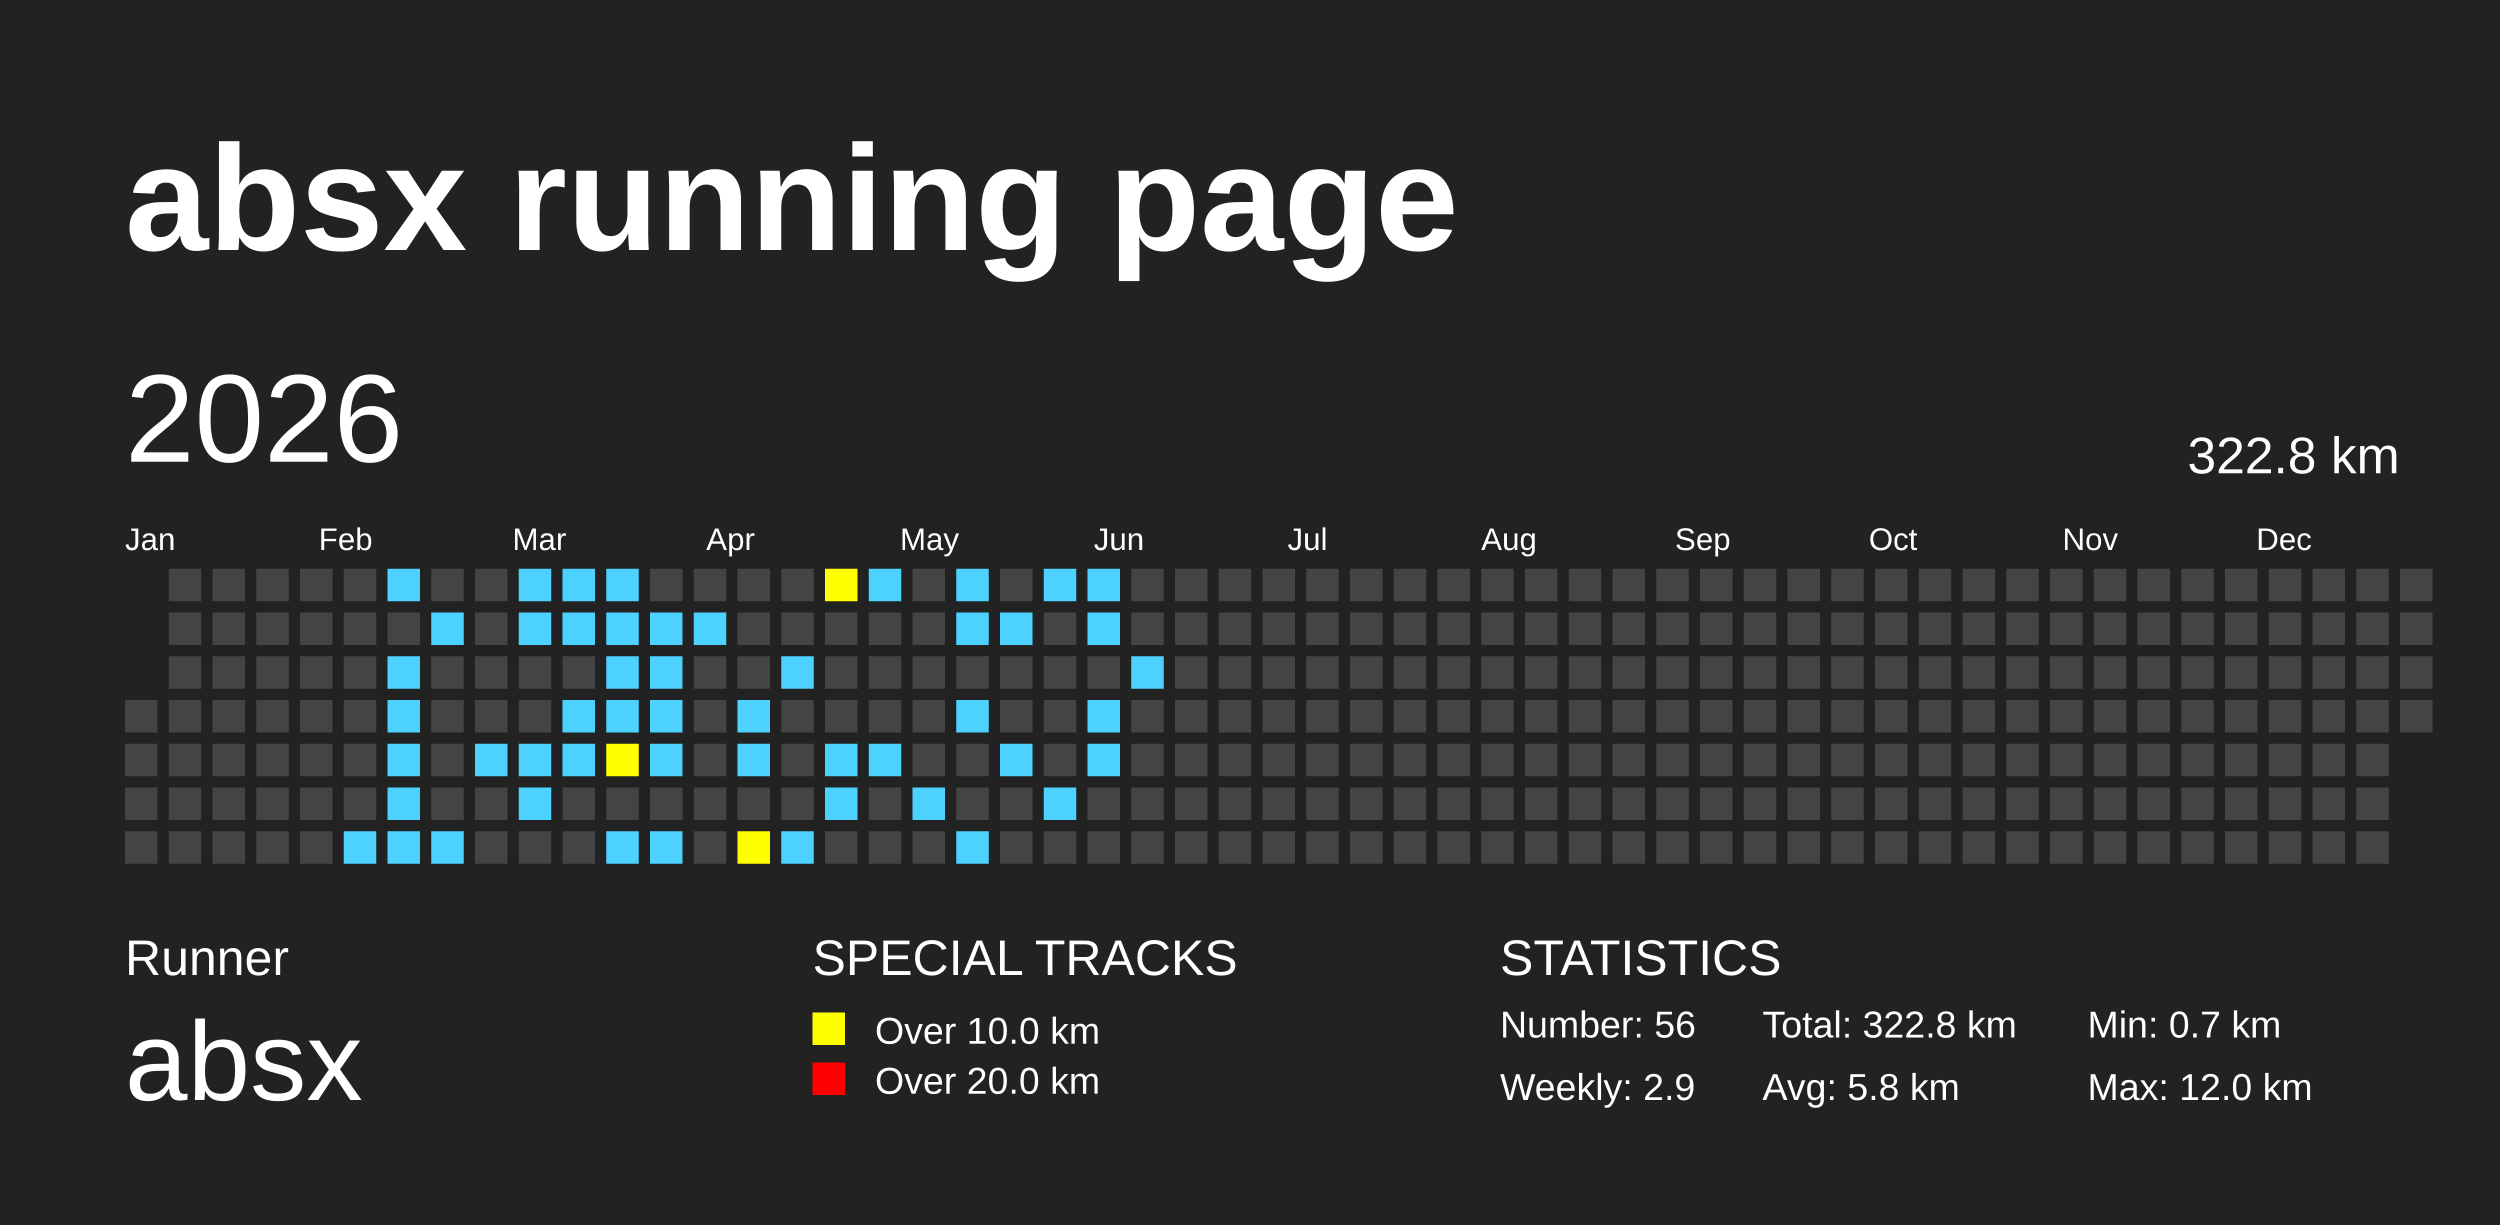
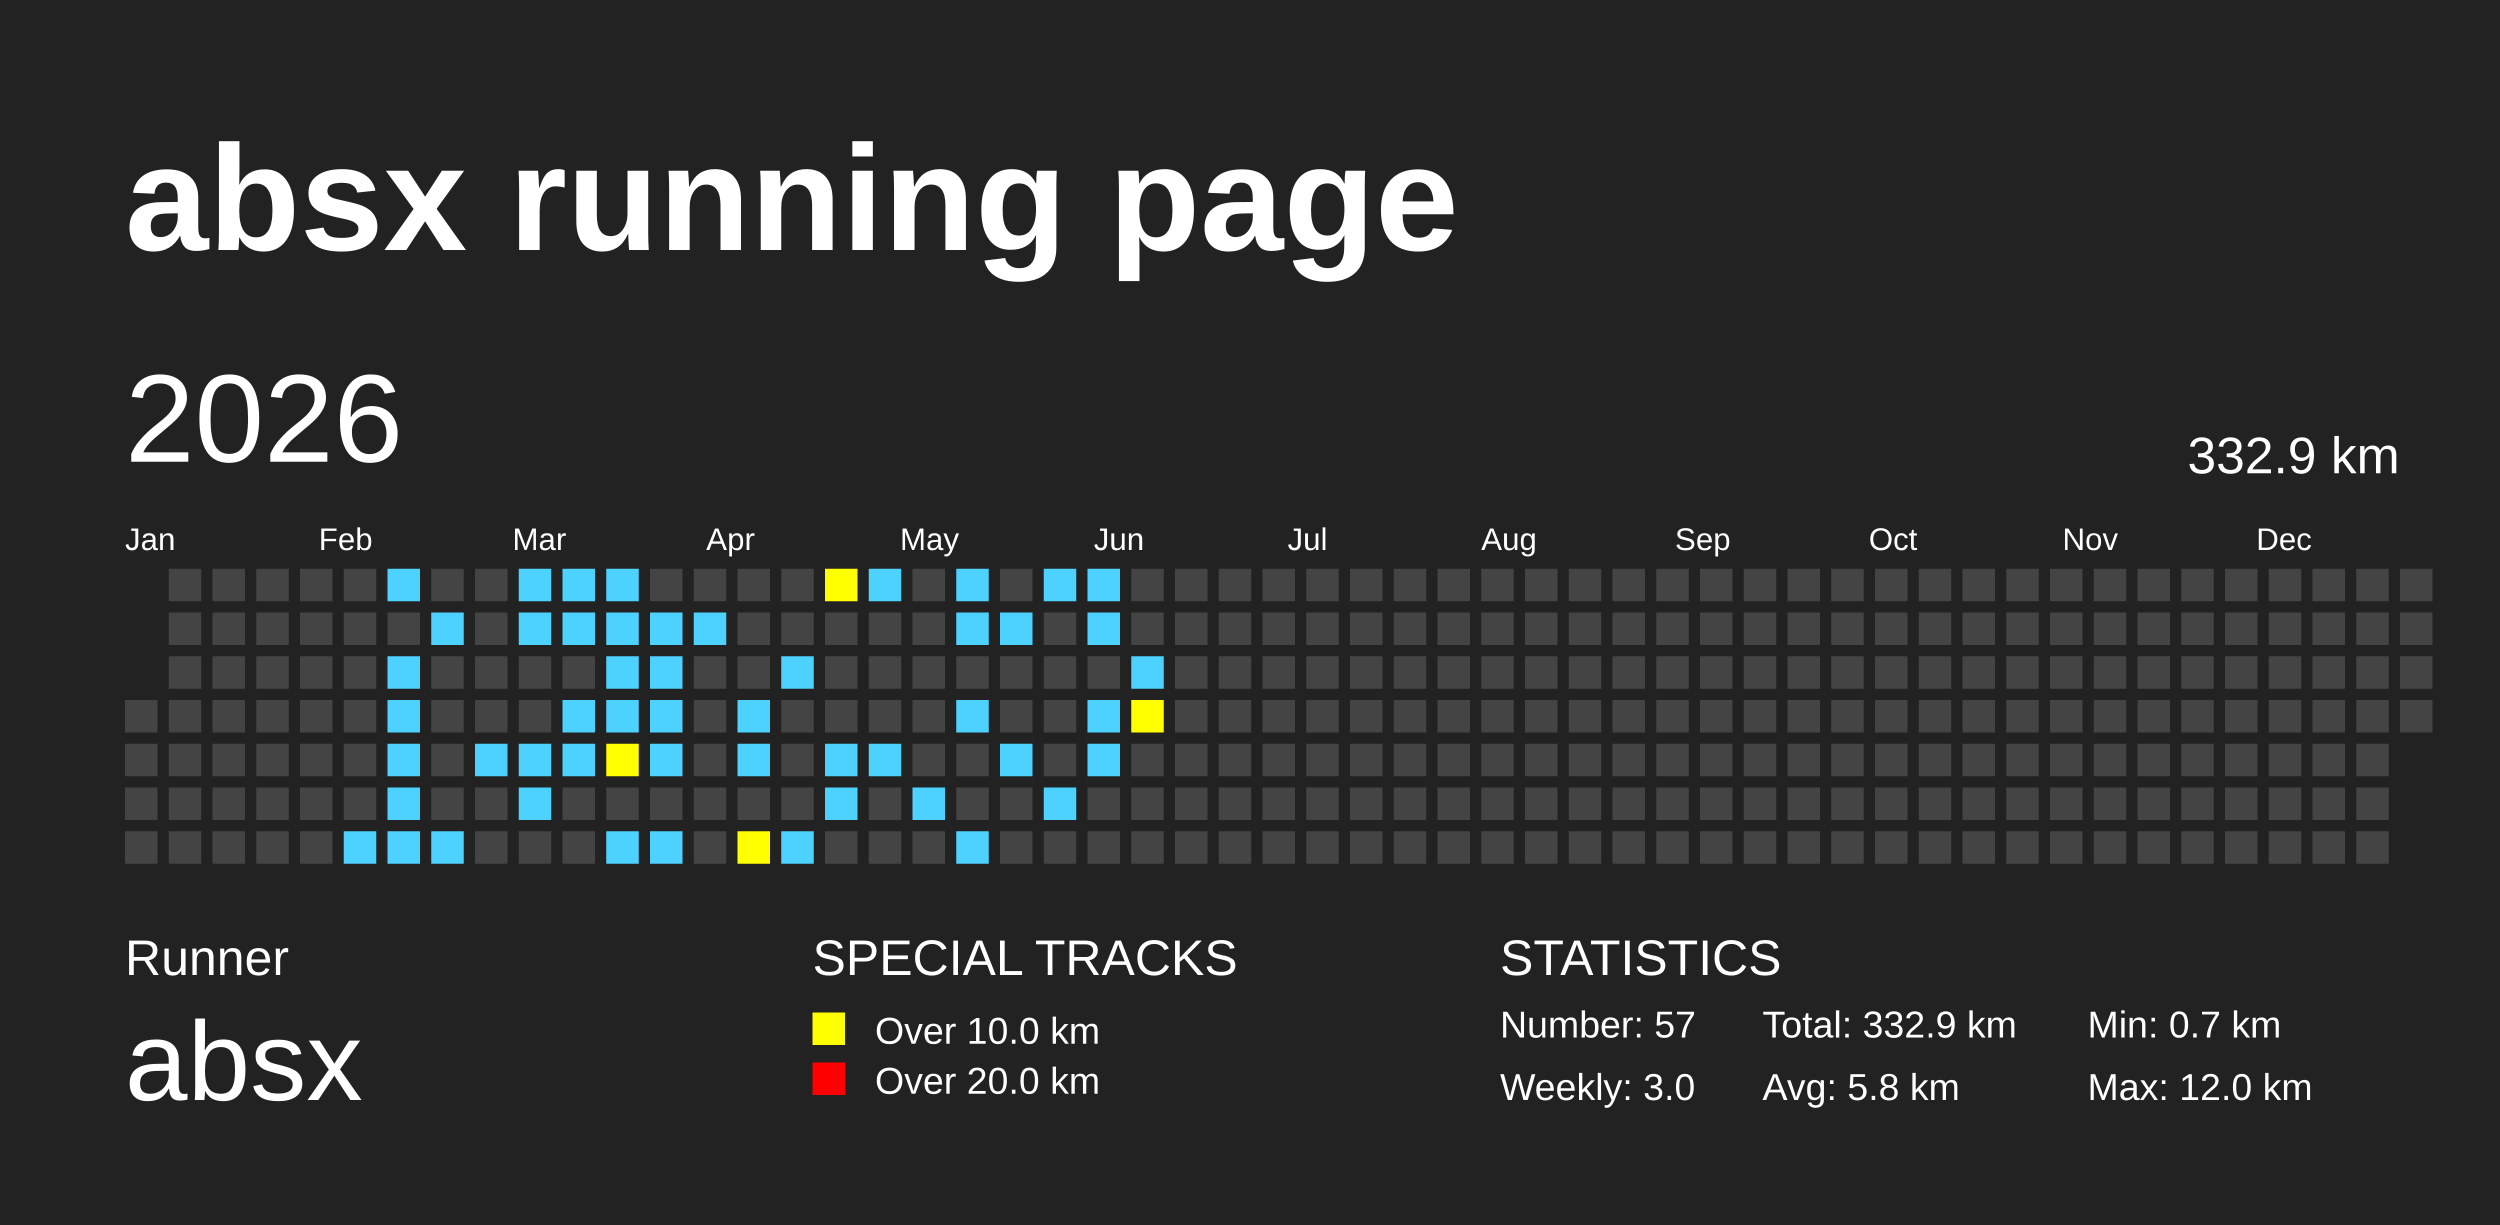
<svg xmlns="http://www.w3.org/2000/svg" baseProfile="full" height="98mm" version="1.1" viewBox="0,0,200,98" width="200mm">
  <defs />
  <rect fill="#222222" height="98" width="200" x="0" y="0" />
  <text fill="#FFFFFF" style="font-size:12px; font-family:Arial; font-weight:bold;" x="10" y="20">absx running page</text>
  <text fill="#FFFFFF" style="font-size:4px; font-family:Arial" x="10" y="78">Runner</text>
  <text fill="#FFFFFF" style="font-size:9px; font-family:Arial" x="10" y="88">absx</text>
  <text fill="#FFFFFF" style="font-size:4px; font-family:Arial" x="65" y="78">SPECIAL TRACKS</text>
  <rect fill="yellow" height="2.6" width="2.6" x="65" y="81" />
  <text fill="#FFFFFF" style="font-size:3px; font-family:Arial" x="70" y="83.5">Over 10.0 km</text>
  <rect fill="red" height="2.6" width="2.6" x="65" y="85" />
  <text fill="#FFFFFF" style="font-size:3px; font-family:Arial" x="70" y="87.5">Over 20.0 km</text>
  <text fill="#FFFFFF" style="font-size:4px; font-family:Arial" x="120" y="78">STATISTICS</text>
-   <text fill="#FFFFFF" style="font-size:3px; font-family:Arial" x="120" y="83">Number: 56</text>
-   <text fill="#FFFFFF" style="font-size:3px; font-family:Arial" x="120" y="88">Weekly: 2.9</text>
-   <text fill="#FFFFFF" style="font-size:3px; font-family:Arial" x="141" y="83">Total: 322.8 km</text>
+   <text fill="#FFFFFF" style="font-size:3px; font-family:Arial" x="120" y="83">Number: 57</text>
+   <text fill="#FFFFFF" style="font-size:3px; font-family:Arial" x="120" y="88">Weekly: 3.0</text>
+   <text fill="#FFFFFF" style="font-size:3px; font-family:Arial" x="141" y="83">Total: 332.9 km</text>
  <text fill="#FFFFFF" style="font-size:3px; font-family:Arial" x="141" y="88">Avg: 5.8 km</text>
  <text fill="#FFFFFF" style="font-size:3px; font-family:Arial" x="167" y="83">Min: 0.7 km</text>
  <text fill="#FFFFFF" style="font-size:3px; font-family:Arial" x="167" y="88">Max: 12.0 km</text>
  <text dominant-baseline="hanging" fill="#FFFFFF" style="font-size:10.0px; font-family:Arial;" x="10" y="30">2026</text>
-   <text dominant-baseline="hanging" fill="#FFFFFF" style="font-size:4.125px; font-family:Arial;" x="175" y="35">322.8 km</text>
+   <text dominant-baseline="hanging" fill="#FFFFFF" style="font-size:4.125px; font-family:Arial;" x="175" y="35">332.9 km</text>
  <text fill="#FFFFFF" style="font-size:2.5px; font-family:Arial" x="10.0" y="44">Jan</text>
  <text fill="#FFFFFF" style="font-size:2.5px; font-family:Arial" x="25.5" y="44">Feb</text>
  <text fill="#FFFFFF" style="font-size:2.5px; font-family:Arial" x="41.0" y="44">Mar</text>
  <text fill="#FFFFFF" style="font-size:2.5px; font-family:Arial" x="56.5" y="44">Apr</text>
  <text fill="#FFFFFF" style="font-size:2.5px; font-family:Arial" x="72.0" y="44">May</text>
  <text fill="#FFFFFF" style="font-size:2.5px; font-family:Arial" x="87.5" y="44">Jun</text>
  <text fill="#FFFFFF" style="font-size:2.5px; font-family:Arial" x="103.0" y="44">Jul</text>
  <text fill="#FFFFFF" style="font-size:2.5px; font-family:Arial" x="118.5" y="44">Aug</text>
  <text fill="#FFFFFF" style="font-size:2.5px; font-family:Arial" x="134.0" y="44">Sep</text>
  <text fill="#FFFFFF" style="font-size:2.5px; font-family:Arial" x="149.5" y="44">Oct</text>
  <text fill="#FFFFFF" style="font-size:2.5px; font-family:Arial" x="165.0" y="44">Nov</text>
  <text fill="#FFFFFF" style="font-size:2.5px; font-family:Arial" x="180.5" y="44">Dec</text>
  <rect fill="#444444" height="2.6" width="2.6" x="10.0" y="56.0" />
  <rect fill="#444444" height="2.6" width="2.6" x="10.0" y="59.5" />
  <rect fill="#444444" height="2.6" width="2.6" x="10.0" y="63.0" />
  <rect fill="#444444" height="2.6" width="2.6" x="10.0" y="66.5" />
  <rect fill="#444444" height="2.6" width="2.6" x="13.5" y="45.5" />
  <rect fill="#444444" height="2.6" width="2.6" x="13.5" y="49.0" />
  <rect fill="#444444" height="2.6" width="2.6" x="13.5" y="52.5" />
  <rect fill="#444444" height="2.6" width="2.6" x="13.5" y="56.0" />
  <rect fill="#444444" height="2.6" width="2.6" x="13.5" y="59.5" />
  <rect fill="#444444" height="2.6" width="2.6" x="13.5" y="63.0" />
  <rect fill="#444444" height="2.6" width="2.6" x="13.5" y="66.5" />
  <rect fill="#444444" height="2.6" width="2.6" x="17.0" y="45.5" />
  <rect fill="#444444" height="2.6" width="2.6" x="17.0" y="49.0" />
  <rect fill="#444444" height="2.6" width="2.6" x="17.0" y="52.5" />
  <rect fill="#444444" height="2.6" width="2.6" x="17.0" y="56.0" />
  <rect fill="#444444" height="2.6" width="2.6" x="17.0" y="59.5" />
  <rect fill="#444444" height="2.6" width="2.6" x="17.0" y="63.0" />
  <rect fill="#444444" height="2.6" width="2.6" x="17.0" y="66.5" />
  <rect fill="#444444" height="2.6" width="2.6" x="20.5" y="45.5" />
  <rect fill="#444444" height="2.6" width="2.6" x="20.5" y="49.0" />
  <rect fill="#444444" height="2.6" width="2.6" x="20.5" y="52.5" />
  <rect fill="#444444" height="2.6" width="2.6" x="20.5" y="56.0" />
  <rect fill="#444444" height="2.6" width="2.6" x="20.5" y="59.5" />
  <rect fill="#444444" height="2.6" width="2.6" x="20.5" y="63.0" />
  <rect fill="#444444" height="2.6" width="2.6" x="20.5" y="66.5" />
  <rect fill="#444444" height="2.6" width="2.6" x="24.0" y="45.5" />
  <rect fill="#444444" height="2.6" width="2.6" x="24.0" y="49.0" />
  <rect fill="#444444" height="2.6" width="2.6" x="24.0" y="52.5" />
  <rect fill="#444444" height="2.6" width="2.6" x="24.0" y="56.0" />
  <rect fill="#444444" height="2.6" width="2.6" x="24.0" y="59.5" />
  <rect fill="#444444" height="2.6" width="2.6" x="24.0" y="63.0" />
  <rect fill="#444444" height="2.6" width="2.6" x="24.0" y="66.5" />
  <rect fill="#444444" height="2.6" width="2.6" x="27.5" y="45.5" />
  <rect fill="#444444" height="2.6" width="2.6" x="27.5" y="49.0" />
  <rect fill="#444444" height="2.6" width="2.6" x="27.5" y="52.5" />
  <rect fill="#444444" height="2.6" width="2.6" x="27.5" y="56.0" />
  <rect fill="#444444" height="2.6" width="2.6" x="27.5" y="59.5" />
  <rect fill="#444444" height="2.6" width="2.6" x="27.5" y="63.0" />
  <rect fill="#4DD2FF" height="2.6" width="2.6" x="27.5" y="66.5" />
  <rect fill="#4DD2FF" height="2.6" width="2.6" x="31.0" y="45.5" />
  <rect fill="#444444" height="2.6" width="2.6" x="31.0" y="49.0" />
  <rect fill="#4DD2FF" height="2.6" width="2.6" x="31.0" y="52.5" />
  <rect fill="#4DD2FF" height="2.6" width="2.6" x="31.0" y="56.0" />
  <rect fill="#4DD2FF" height="2.6" width="2.6" x="31.0" y="59.5" />
  <rect fill="#4DD2FF" height="2.6" width="2.6" x="31.0" y="63.0" />
  <rect fill="#4DD2FF" height="2.6" width="2.6" x="31.0" y="66.5" />
  <rect fill="#444444" height="2.6" width="2.6" x="34.5" y="45.5" />
  <rect fill="#4DD2FF" height="2.6" width="2.6" x="34.5" y="49.0" />
  <rect fill="#444444" height="2.6" width="2.6" x="34.5" y="52.5" />
  <rect fill="#444444" height="2.6" width="2.6" x="34.5" y="56.0" />
  <rect fill="#444444" height="2.6" width="2.6" x="34.5" y="59.5" />
  <rect fill="#444444" height="2.6" width="2.6" x="34.5" y="63.0" />
  <rect fill="#4DD2FF" height="2.6" width="2.6" x="34.5" y="66.5" />
  <rect fill="#444444" height="2.6" width="2.6" x="38.0" y="45.5" />
  <rect fill="#444444" height="2.6" width="2.6" x="38.0" y="49.0" />
  <rect fill="#444444" height="2.6" width="2.6" x="38.0" y="52.5" />
  <rect fill="#444444" height="2.6" width="2.6" x="38.0" y="56.0" />
  <rect fill="#4DD2FF" height="2.6" width="2.6" x="38.0" y="59.5" />
  <rect fill="#444444" height="2.6" width="2.6" x="38.0" y="63.0" />
  <rect fill="#444444" height="2.6" width="2.6" x="38.0" y="66.5" />
  <rect fill="#4DD2FF" height="2.6" width="2.6" x="41.5" y="45.5" />
  <rect fill="#4DD2FF" height="2.6" width="2.6" x="41.5" y="49.0" />
  <rect fill="#444444" height="2.6" width="2.6" x="41.5" y="52.5" />
  <rect fill="#444444" height="2.6" width="2.6" x="41.5" y="56.0" />
  <rect fill="#4DD2FF" height="2.6" width="2.6" x="41.5" y="59.5" />
  <rect fill="#4DD2FF" height="2.6" width="2.6" x="41.5" y="63.0" />
  <rect fill="#444444" height="2.6" width="2.6" x="41.5" y="66.5" />
  <rect fill="#4DD2FF" height="2.6" width="2.6" x="45.0" y="45.5" />
  <rect fill="#4DD2FF" height="2.6" width="2.6" x="45.0" y="49.0" />
  <rect fill="#444444" height="2.6" width="2.6" x="45.0" y="52.5" />
  <rect fill="#4DD2FF" height="2.6" width="2.6" x="45.0" y="56.0" />
  <rect fill="#4DD2FF" height="2.6" width="2.6" x="45.0" y="59.5" />
  <rect fill="#444444" height="2.6" width="2.6" x="45.0" y="63.0" />
  <rect fill="#444444" height="2.6" width="2.6" x="45.0" y="66.5" />
  <rect fill="#4DD2FF" height="2.6" width="2.6" x="48.5" y="45.5" />
  <rect fill="#4DD2FF" height="2.6" width="2.6" x="48.5" y="49.0" />
  <rect fill="#4DD2FF" height="2.6" width="2.6" x="48.5" y="52.5" />
  <rect fill="#4DD2FF" height="2.6" width="2.6" x="48.5" y="56.0" />
  <rect fill="yellow" height="2.6" width="2.6" x="48.5" y="59.5" />
  <rect fill="#444444" height="2.6" width="2.6" x="48.5" y="63.0" />
  <rect fill="#4DD2FF" height="2.6" width="2.6" x="48.5" y="66.5" />
  <rect fill="#444444" height="2.6" width="2.6" x="52.0" y="45.5" />
  <rect fill="#4DD2FF" height="2.6" width="2.6" x="52.0" y="49.0" />
  <rect fill="#4DD2FF" height="2.6" width="2.6" x="52.0" y="52.5" />
  <rect fill="#4DD2FF" height="2.6" width="2.6" x="52.0" y="56.0" />
  <rect fill="#4DD2FF" height="2.6" width="2.6" x="52.0" y="59.5" />
  <rect fill="#444444" height="2.6" width="2.6" x="52.0" y="63.0" />
  <rect fill="#4DD2FF" height="2.6" width="2.6" x="52.0" y="66.5" />
  <rect fill="#444444" height="2.6" width="2.6" x="55.5" y="45.5" />
  <rect fill="#4DD2FF" height="2.6" width="2.6" x="55.5" y="49.0" />
  <rect fill="#444444" height="2.6" width="2.6" x="55.5" y="52.5" />
  <rect fill="#444444" height="2.6" width="2.6" x="55.5" y="56.0" />
  <rect fill="#444444" height="2.6" width="2.6" x="55.5" y="59.5" />
  <rect fill="#444444" height="2.6" width="2.6" x="55.5" y="63.0" />
  <rect fill="#444444" height="2.6" width="2.6" x="55.5" y="66.5" />
  <rect fill="#444444" height="2.6" width="2.6" x="59.0" y="45.5" />
  <rect fill="#444444" height="2.6" width="2.6" x="59.0" y="49.0" />
  <rect fill="#444444" height="2.6" width="2.6" x="59.0" y="52.5" />
  <rect fill="#4DD2FF" height="2.6" width="2.6" x="59.0" y="56.0" />
  <rect fill="#4DD2FF" height="2.6" width="2.6" x="59.0" y="59.5" />
  <rect fill="#444444" height="2.6" width="2.6" x="59.0" y="63.0" />
  <rect fill="yellow" height="2.6" width="2.6" x="59.0" y="66.5" />
  <rect fill="#444444" height="2.6" width="2.6" x="62.5" y="45.5" />
  <rect fill="#444444" height="2.6" width="2.6" x="62.5" y="49.0" />
  <rect fill="#4DD2FF" height="2.6" width="2.6" x="62.5" y="52.5" />
  <rect fill="#444444" height="2.6" width="2.6" x="62.5" y="56.0" />
  <rect fill="#444444" height="2.6" width="2.6" x="62.5" y="59.5" />
  <rect fill="#444444" height="2.6" width="2.6" x="62.5" y="63.0" />
  <rect fill="#4DD2FF" height="2.6" width="2.6" x="62.5" y="66.5" />
  <rect fill="yellow" height="2.6" width="2.6" x="66.0" y="45.5" />
  <rect fill="#444444" height="2.6" width="2.6" x="66.0" y="49.0" />
  <rect fill="#444444" height="2.6" width="2.6" x="66.0" y="52.5" />
  <rect fill="#444444" height="2.6" width="2.6" x="66.0" y="56.0" />
  <rect fill="#4DD2FF" height="2.6" width="2.6" x="66.0" y="59.5" />
  <rect fill="#4DD2FF" height="2.6" width="2.6" x="66.0" y="63.0" />
  <rect fill="#444444" height="2.6" width="2.6" x="66.0" y="66.5" />
  <rect fill="#4DD2FF" height="2.6" width="2.6" x="69.5" y="45.5" />
  <rect fill="#444444" height="2.6" width="2.6" x="69.5" y="49.0" />
  <rect fill="#444444" height="2.6" width="2.6" x="69.5" y="52.5" />
  <rect fill="#444444" height="2.6" width="2.6" x="69.5" y="56.0" />
  <rect fill="#4DD2FF" height="2.6" width="2.6" x="69.5" y="59.5" />
  <rect fill="#444444" height="2.6" width="2.6" x="69.5" y="63.0" />
  <rect fill="#444444" height="2.6" width="2.6" x="69.5" y="66.5" />
  <rect fill="#444444" height="2.6" width="2.6" x="73.0" y="45.5" />
  <rect fill="#444444" height="2.6" width="2.6" x="73.0" y="49.0" />
  <rect fill="#444444" height="2.6" width="2.6" x="73.0" y="52.5" />
  <rect fill="#444444" height="2.6" width="2.6" x="73.0" y="56.0" />
  <rect fill="#444444" height="2.6" width="2.6" x="73.0" y="59.5" />
  <rect fill="#4DD2FF" height="2.6" width="2.6" x="73.0" y="63.0" />
  <rect fill="#444444" height="2.6" width="2.6" x="73.0" y="66.5" />
  <rect fill="#4DD2FF" height="2.6" width="2.6" x="76.5" y="45.5" />
  <rect fill="#4DD2FF" height="2.6" width="2.6" x="76.5" y="49.0" />
  <rect fill="#444444" height="2.6" width="2.6" x="76.5" y="52.5" />
  <rect fill="#4DD2FF" height="2.6" width="2.6" x="76.5" y="56.0" />
  <rect fill="#444444" height="2.6" width="2.6" x="76.5" y="59.5" />
  <rect fill="#444444" height="2.6" width="2.6" x="76.5" y="63.0" />
  <rect fill="#4DD2FF" height="2.6" width="2.6" x="76.5" y="66.5" />
  <rect fill="#444444" height="2.6" width="2.6" x="80.0" y="45.5" />
  <rect fill="#4DD2FF" height="2.6" width="2.6" x="80.0" y="49.0" />
  <rect fill="#444444" height="2.6" width="2.6" x="80.0" y="52.5" />
  <rect fill="#444444" height="2.6" width="2.6" x="80.0" y="56.0" />
  <rect fill="#4DD2FF" height="2.6" width="2.6" x="80.0" y="59.5" />
  <rect fill="#444444" height="2.6" width="2.6" x="80.0" y="63.0" />
  <rect fill="#444444" height="2.6" width="2.6" x="80.0" y="66.5" />
  <rect fill="#4DD2FF" height="2.6" width="2.6" x="83.5" y="45.5" />
  <rect fill="#444444" height="2.6" width="2.6" x="83.5" y="49.0" />
  <rect fill="#444444" height="2.6" width="2.6" x="83.5" y="52.5" />
  <rect fill="#444444" height="2.6" width="2.6" x="83.5" y="56.0" />
  <rect fill="#444444" height="2.6" width="2.6" x="83.5" y="59.5" />
  <rect fill="#4DD2FF" height="2.6" width="2.6" x="83.5" y="63.0" />
  <rect fill="#444444" height="2.6" width="2.6" x="83.5" y="66.5" />
  <rect fill="#4DD2FF" height="2.6" width="2.6" x="87.0" y="45.5" />
  <rect fill="#4DD2FF" height="2.6" width="2.6" x="87.0" y="49.0" />
  <rect fill="#444444" height="2.6" width="2.6" x="87.0" y="52.5" />
  <rect fill="#4DD2FF" height="2.6" width="2.6" x="87.0" y="56.0" />
  <rect fill="#4DD2FF" height="2.6" width="2.6" x="87.0" y="59.5" />
  <rect fill="#444444" height="2.6" width="2.6" x="87.0" y="63.0" />
  <rect fill="#444444" height="2.6" width="2.6" x="87.0" y="66.5" />
  <rect fill="#444444" height="2.6" width="2.6" x="90.5" y="45.5" />
  <rect fill="#444444" height="2.6" width="2.6" x="90.5" y="49.0" />
  <rect fill="#4DD2FF" height="2.6" width="2.6" x="90.5" y="52.5" />
-   <rect fill="#444444" height="2.6" width="2.6" x="90.5" y="56.0" />
+   <rect fill="yellow" height="2.6" width="2.6" x="90.5" y="56.0" />
  <rect fill="#444444" height="2.6" width="2.6" x="90.5" y="59.5" />
  <rect fill="#444444" height="2.6" width="2.6" x="90.5" y="63.0" />
  <rect fill="#444444" height="2.6" width="2.6" x="90.5" y="66.5" />
  <rect fill="#444444" height="2.6" width="2.6" x="94.0" y="45.5" />
  <rect fill="#444444" height="2.6" width="2.6" x="94.0" y="49.0" />
  <rect fill="#444444" height="2.6" width="2.6" x="94.0" y="52.5" />
  <rect fill="#444444" height="2.6" width="2.6" x="94.0" y="56.0" />
  <rect fill="#444444" height="2.6" width="2.6" x="94.0" y="59.5" />
  <rect fill="#444444" height="2.6" width="2.6" x="94.0" y="63.0" />
  <rect fill="#444444" height="2.6" width="2.6" x="94.0" y="66.5" />
  <rect fill="#444444" height="2.6" width="2.6" x="97.5" y="45.5" />
  <rect fill="#444444" height="2.6" width="2.6" x="97.5" y="49.0" />
  <rect fill="#444444" height="2.6" width="2.6" x="97.5" y="52.5" />
  <rect fill="#444444" height="2.6" width="2.6" x="97.5" y="56.0" />
  <rect fill="#444444" height="2.6" width="2.6" x="97.5" y="59.5" />
  <rect fill="#444444" height="2.6" width="2.6" x="97.5" y="63.0" />
  <rect fill="#444444" height="2.6" width="2.6" x="97.5" y="66.5" />
  <rect fill="#444444" height="2.6" width="2.6" x="101.0" y="45.5" />
  <rect fill="#444444" height="2.6" width="2.6" x="101.0" y="49.0" />
  <rect fill="#444444" height="2.6" width="2.6" x="101.0" y="52.5" />
  <rect fill="#444444" height="2.6" width="2.6" x="101.0" y="56.0" />
  <rect fill="#444444" height="2.6" width="2.6" x="101.0" y="59.5" />
  <rect fill="#444444" height="2.6" width="2.6" x="101.0" y="63.0" />
  <rect fill="#444444" height="2.6" width="2.6" x="101.0" y="66.5" />
  <rect fill="#444444" height="2.6" width="2.6" x="104.5" y="45.5" />
  <rect fill="#444444" height="2.6" width="2.6" x="104.5" y="49.0" />
  <rect fill="#444444" height="2.6" width="2.6" x="104.5" y="52.5" />
  <rect fill="#444444" height="2.6" width="2.6" x="104.5" y="56.0" />
  <rect fill="#444444" height="2.6" width="2.6" x="104.5" y="59.5" />
  <rect fill="#444444" height="2.6" width="2.6" x="104.5" y="63.0" />
  <rect fill="#444444" height="2.6" width="2.6" x="104.5" y="66.5" />
  <rect fill="#444444" height="2.6" width="2.6" x="108.0" y="45.5" />
  <rect fill="#444444" height="2.6" width="2.6" x="108.0" y="49.0" />
  <rect fill="#444444" height="2.6" width="2.6" x="108.0" y="52.5" />
  <rect fill="#444444" height="2.6" width="2.6" x="108.0" y="56.0" />
  <rect fill="#444444" height="2.6" width="2.6" x="108.0" y="59.5" />
  <rect fill="#444444" height="2.6" width="2.6" x="108.0" y="63.0" />
  <rect fill="#444444" height="2.6" width="2.6" x="108.0" y="66.5" />
  <rect fill="#444444" height="2.6" width="2.6" x="111.5" y="45.5" />
  <rect fill="#444444" height="2.6" width="2.6" x="111.5" y="49.0" />
  <rect fill="#444444" height="2.6" width="2.6" x="111.5" y="52.5" />
  <rect fill="#444444" height="2.6" width="2.6" x="111.5" y="56.0" />
  <rect fill="#444444" height="2.6" width="2.6" x="111.5" y="59.5" />
  <rect fill="#444444" height="2.6" width="2.6" x="111.5" y="63.0" />
  <rect fill="#444444" height="2.6" width="2.6" x="111.5" y="66.5" />
  <rect fill="#444444" height="2.6" width="2.6" x="115.0" y="45.5" />
  <rect fill="#444444" height="2.6" width="2.6" x="115.0" y="49.0" />
  <rect fill="#444444" height="2.6" width="2.6" x="115.0" y="52.5" />
  <rect fill="#444444" height="2.6" width="2.6" x="115.0" y="56.0" />
  <rect fill="#444444" height="2.6" width="2.6" x="115.0" y="59.5" />
  <rect fill="#444444" height="2.6" width="2.6" x="115.0" y="63.0" />
  <rect fill="#444444" height="2.6" width="2.6" x="115.0" y="66.5" />
  <rect fill="#444444" height="2.6" width="2.6" x="118.5" y="45.5" />
  <rect fill="#444444" height="2.6" width="2.6" x="118.5" y="49.0" />
  <rect fill="#444444" height="2.6" width="2.6" x="118.5" y="52.5" />
  <rect fill="#444444" height="2.6" width="2.6" x="118.5" y="56.0" />
  <rect fill="#444444" height="2.6" width="2.6" x="118.5" y="59.5" />
  <rect fill="#444444" height="2.6" width="2.6" x="118.5" y="63.0" />
  <rect fill="#444444" height="2.6" width="2.6" x="118.5" y="66.5" />
  <rect fill="#444444" height="2.6" width="2.6" x="122.0" y="45.5" />
  <rect fill="#444444" height="2.6" width="2.6" x="122.0" y="49.0" />
  <rect fill="#444444" height="2.6" width="2.6" x="122.0" y="52.5" />
  <rect fill="#444444" height="2.6" width="2.6" x="122.0" y="56.0" />
  <rect fill="#444444" height="2.6" width="2.6" x="122.0" y="59.5" />
  <rect fill="#444444" height="2.6" width="2.6" x="122.0" y="63.0" />
  <rect fill="#444444" height="2.6" width="2.6" x="122.0" y="66.5" />
  <rect fill="#444444" height="2.6" width="2.6" x="125.5" y="45.5" />
  <rect fill="#444444" height="2.6" width="2.6" x="125.5" y="49.0" />
  <rect fill="#444444" height="2.6" width="2.6" x="125.5" y="52.5" />
  <rect fill="#444444" height="2.6" width="2.6" x="125.5" y="56.0" />
  <rect fill="#444444" height="2.6" width="2.6" x="125.5" y="59.5" />
  <rect fill="#444444" height="2.6" width="2.6" x="125.5" y="63.0" />
  <rect fill="#444444" height="2.6" width="2.6" x="125.5" y="66.5" />
  <rect fill="#444444" height="2.6" width="2.6" x="129.0" y="45.5" />
  <rect fill="#444444" height="2.6" width="2.6" x="129.0" y="49.0" />
  <rect fill="#444444" height="2.6" width="2.6" x="129.0" y="52.5" />
  <rect fill="#444444" height="2.6" width="2.6" x="129.0" y="56.0" />
  <rect fill="#444444" height="2.6" width="2.6" x="129.0" y="59.5" />
  <rect fill="#444444" height="2.6" width="2.6" x="129.0" y="63.0" />
  <rect fill="#444444" height="2.6" width="2.6" x="129.0" y="66.5" />
  <rect fill="#444444" height="2.6" width="2.6" x="132.5" y="45.5" />
  <rect fill="#444444" height="2.6" width="2.6" x="132.5" y="49.0" />
  <rect fill="#444444" height="2.6" width="2.6" x="132.5" y="52.5" />
  <rect fill="#444444" height="2.6" width="2.6" x="132.5" y="56.0" />
  <rect fill="#444444" height="2.6" width="2.6" x="132.5" y="59.5" />
  <rect fill="#444444" height="2.6" width="2.6" x="132.5" y="63.0" />
  <rect fill="#444444" height="2.6" width="2.6" x="132.5" y="66.5" />
  <rect fill="#444444" height="2.6" width="2.6" x="136.0" y="45.5" />
  <rect fill="#444444" height="2.6" width="2.6" x="136.0" y="49.0" />
  <rect fill="#444444" height="2.6" width="2.6" x="136.0" y="52.5" />
  <rect fill="#444444" height="2.6" width="2.6" x="136.0" y="56.0" />
  <rect fill="#444444" height="2.6" width="2.6" x="136.0" y="59.5" />
  <rect fill="#444444" height="2.6" width="2.6" x="136.0" y="63.0" />
  <rect fill="#444444" height="2.6" width="2.6" x="136.0" y="66.5" />
  <rect fill="#444444" height="2.6" width="2.6" x="139.5" y="45.5" />
  <rect fill="#444444" height="2.6" width="2.6" x="139.5" y="49.0" />
  <rect fill="#444444" height="2.6" width="2.6" x="139.5" y="52.5" />
  <rect fill="#444444" height="2.6" width="2.6" x="139.5" y="56.0" />
  <rect fill="#444444" height="2.6" width="2.6" x="139.5" y="59.5" />
  <rect fill="#444444" height="2.6" width="2.6" x="139.5" y="63.0" />
  <rect fill="#444444" height="2.6" width="2.6" x="139.5" y="66.5" />
  <rect fill="#444444" height="2.6" width="2.6" x="143.0" y="45.5" />
  <rect fill="#444444" height="2.6" width="2.6" x="143.0" y="49.0" />
  <rect fill="#444444" height="2.6" width="2.6" x="143.0" y="52.5" />
  <rect fill="#444444" height="2.6" width="2.6" x="143.0" y="56.0" />
  <rect fill="#444444" height="2.6" width="2.6" x="143.0" y="59.5" />
  <rect fill="#444444" height="2.6" width="2.6" x="143.0" y="63.0" />
  <rect fill="#444444" height="2.6" width="2.6" x="143.0" y="66.5" />
  <rect fill="#444444" height="2.6" width="2.6" x="146.5" y="45.5" />
  <rect fill="#444444" height="2.6" width="2.6" x="146.5" y="49.0" />
  <rect fill="#444444" height="2.6" width="2.6" x="146.5" y="52.5" />
  <rect fill="#444444" height="2.6" width="2.6" x="146.5" y="56.0" />
  <rect fill="#444444" height="2.6" width="2.6" x="146.5" y="59.5" />
  <rect fill="#444444" height="2.6" width="2.6" x="146.5" y="63.0" />
  <rect fill="#444444" height="2.6" width="2.6" x="146.5" y="66.5" />
  <rect fill="#444444" height="2.6" width="2.6" x="150.0" y="45.5" />
  <rect fill="#444444" height="2.6" width="2.6" x="150.0" y="49.0" />
  <rect fill="#444444" height="2.6" width="2.6" x="150.0" y="52.5" />
  <rect fill="#444444" height="2.6" width="2.6" x="150.0" y="56.0" />
  <rect fill="#444444" height="2.6" width="2.6" x="150.0" y="59.5" />
  <rect fill="#444444" height="2.6" width="2.6" x="150.0" y="63.0" />
  <rect fill="#444444" height="2.6" width="2.6" x="150.0" y="66.5" />
  <rect fill="#444444" height="2.6" width="2.6" x="153.5" y="45.5" />
  <rect fill="#444444" height="2.6" width="2.6" x="153.5" y="49.0" />
  <rect fill="#444444" height="2.6" width="2.6" x="153.5" y="52.5" />
  <rect fill="#444444" height="2.6" width="2.6" x="153.5" y="56.0" />
  <rect fill="#444444" height="2.6" width="2.6" x="153.5" y="59.5" />
  <rect fill="#444444" height="2.6" width="2.6" x="153.5" y="63.0" />
  <rect fill="#444444" height="2.6" width="2.6" x="153.5" y="66.5" />
  <rect fill="#444444" height="2.6" width="2.6" x="157.0" y="45.5" />
  <rect fill="#444444" height="2.6" width="2.6" x="157.0" y="49.0" />
  <rect fill="#444444" height="2.6" width="2.6" x="157.0" y="52.5" />
  <rect fill="#444444" height="2.6" width="2.6" x="157.0" y="56.0" />
  <rect fill="#444444" height="2.6" width="2.6" x="157.0" y="59.5" />
  <rect fill="#444444" height="2.6" width="2.6" x="157.0" y="63.0" />
  <rect fill="#444444" height="2.6" width="2.6" x="157.0" y="66.5" />
  <rect fill="#444444" height="2.6" width="2.6" x="160.5" y="45.5" />
  <rect fill="#444444" height="2.6" width="2.6" x="160.5" y="49.0" />
  <rect fill="#444444" height="2.6" width="2.6" x="160.5" y="52.5" />
  <rect fill="#444444" height="2.6" width="2.6" x="160.5" y="56.0" />
  <rect fill="#444444" height="2.6" width="2.6" x="160.5" y="59.5" />
  <rect fill="#444444" height="2.6" width="2.6" x="160.5" y="63.0" />
  <rect fill="#444444" height="2.6" width="2.6" x="160.5" y="66.5" />
  <rect fill="#444444" height="2.6" width="2.6" x="164.0" y="45.5" />
  <rect fill="#444444" height="2.6" width="2.6" x="164.0" y="49.0" />
  <rect fill="#444444" height="2.6" width="2.6" x="164.0" y="52.5" />
  <rect fill="#444444" height="2.6" width="2.6" x="164.0" y="56.0" />
  <rect fill="#444444" height="2.6" width="2.6" x="164.0" y="59.5" />
  <rect fill="#444444" height="2.6" width="2.6" x="164.0" y="63.0" />
  <rect fill="#444444" height="2.6" width="2.6" x="164.0" y="66.5" />
  <rect fill="#444444" height="2.6" width="2.6" x="167.5" y="45.5" />
  <rect fill="#444444" height="2.6" width="2.6" x="167.5" y="49.0" />
  <rect fill="#444444" height="2.6" width="2.6" x="167.5" y="52.5" />
  <rect fill="#444444" height="2.6" width="2.6" x="167.5" y="56.0" />
  <rect fill="#444444" height="2.6" width="2.6" x="167.5" y="59.5" />
  <rect fill="#444444" height="2.6" width="2.6" x="167.5" y="63.0" />
  <rect fill="#444444" height="2.6" width="2.6" x="167.5" y="66.5" />
  <rect fill="#444444" height="2.6" width="2.6" x="171.0" y="45.5" />
  <rect fill="#444444" height="2.6" width="2.6" x="171.0" y="49.0" />
  <rect fill="#444444" height="2.6" width="2.6" x="171.0" y="52.5" />
  <rect fill="#444444" height="2.6" width="2.6" x="171.0" y="56.0" />
  <rect fill="#444444" height="2.6" width="2.6" x="171.0" y="59.5" />
  <rect fill="#444444" height="2.6" width="2.6" x="171.0" y="63.0" />
  <rect fill="#444444" height="2.6" width="2.6" x="171.0" y="66.5" />
  <rect fill="#444444" height="2.6" width="2.6" x="174.5" y="45.5" />
  <rect fill="#444444" height="2.6" width="2.6" x="174.5" y="49.0" />
  <rect fill="#444444" height="2.6" width="2.6" x="174.5" y="52.5" />
  <rect fill="#444444" height="2.6" width="2.6" x="174.5" y="56.0" />
  <rect fill="#444444" height="2.6" width="2.6" x="174.5" y="59.5" />
  <rect fill="#444444" height="2.6" width="2.6" x="174.5" y="63.0" />
  <rect fill="#444444" height="2.6" width="2.6" x="174.5" y="66.5" />
  <rect fill="#444444" height="2.6" width="2.6" x="178.0" y="45.5" />
  <rect fill="#444444" height="2.6" width="2.6" x="178.0" y="49.0" />
  <rect fill="#444444" height="2.6" width="2.6" x="178.0" y="52.5" />
  <rect fill="#444444" height="2.6" width="2.6" x="178.0" y="56.0" />
  <rect fill="#444444" height="2.6" width="2.6" x="178.0" y="59.5" />
  <rect fill="#444444" height="2.6" width="2.6" x="178.0" y="63.0" />
  <rect fill="#444444" height="2.6" width="2.6" x="178.0" y="66.5" />
  <rect fill="#444444" height="2.6" width="2.6" x="181.5" y="45.5" />
  <rect fill="#444444" height="2.6" width="2.6" x="181.5" y="49.0" />
  <rect fill="#444444" height="2.6" width="2.6" x="181.5" y="52.5" />
  <rect fill="#444444" height="2.6" width="2.6" x="181.5" y="56.0" />
  <rect fill="#444444" height="2.6" width="2.6" x="181.5" y="59.5" />
  <rect fill="#444444" height="2.6" width="2.6" x="181.5" y="63.0" />
  <rect fill="#444444" height="2.6" width="2.6" x="181.5" y="66.5" />
  <rect fill="#444444" height="2.6" width="2.6" x="185.0" y="45.5" />
  <rect fill="#444444" height="2.6" width="2.6" x="185.0" y="49.0" />
  <rect fill="#444444" height="2.6" width="2.6" x="185.0" y="52.5" />
  <rect fill="#444444" height="2.6" width="2.6" x="185.0" y="56.0" />
  <rect fill="#444444" height="2.6" width="2.6" x="185.0" y="59.5" />
  <rect fill="#444444" height="2.6" width="2.6" x="185.0" y="63.0" />
  <rect fill="#444444" height="2.6" width="2.6" x="185.0" y="66.5" />
  <rect fill="#444444" height="2.6" width="2.6" x="188.5" y="45.5" />
  <rect fill="#444444" height="2.6" width="2.6" x="188.5" y="49.0" />
  <rect fill="#444444" height="2.6" width="2.6" x="188.5" y="52.5" />
  <rect fill="#444444" height="2.6" width="2.6" x="188.5" y="56.0" />
  <rect fill="#444444" height="2.6" width="2.6" x="188.5" y="59.5" />
  <rect fill="#444444" height="2.6" width="2.6" x="188.5" y="63.0" />
  <rect fill="#444444" height="2.6" width="2.6" x="188.5" y="66.5" />
  <rect fill="#444444" height="2.6" width="2.6" x="192.0" y="45.5" />
  <rect fill="#444444" height="2.6" width="2.6" x="192.0" y="49.0" />
  <rect fill="#444444" height="2.6" width="2.6" x="192.0" y="52.5" />
  <rect fill="#444444" height="2.6" width="2.6" x="192.0" y="56.0" />
</svg>
